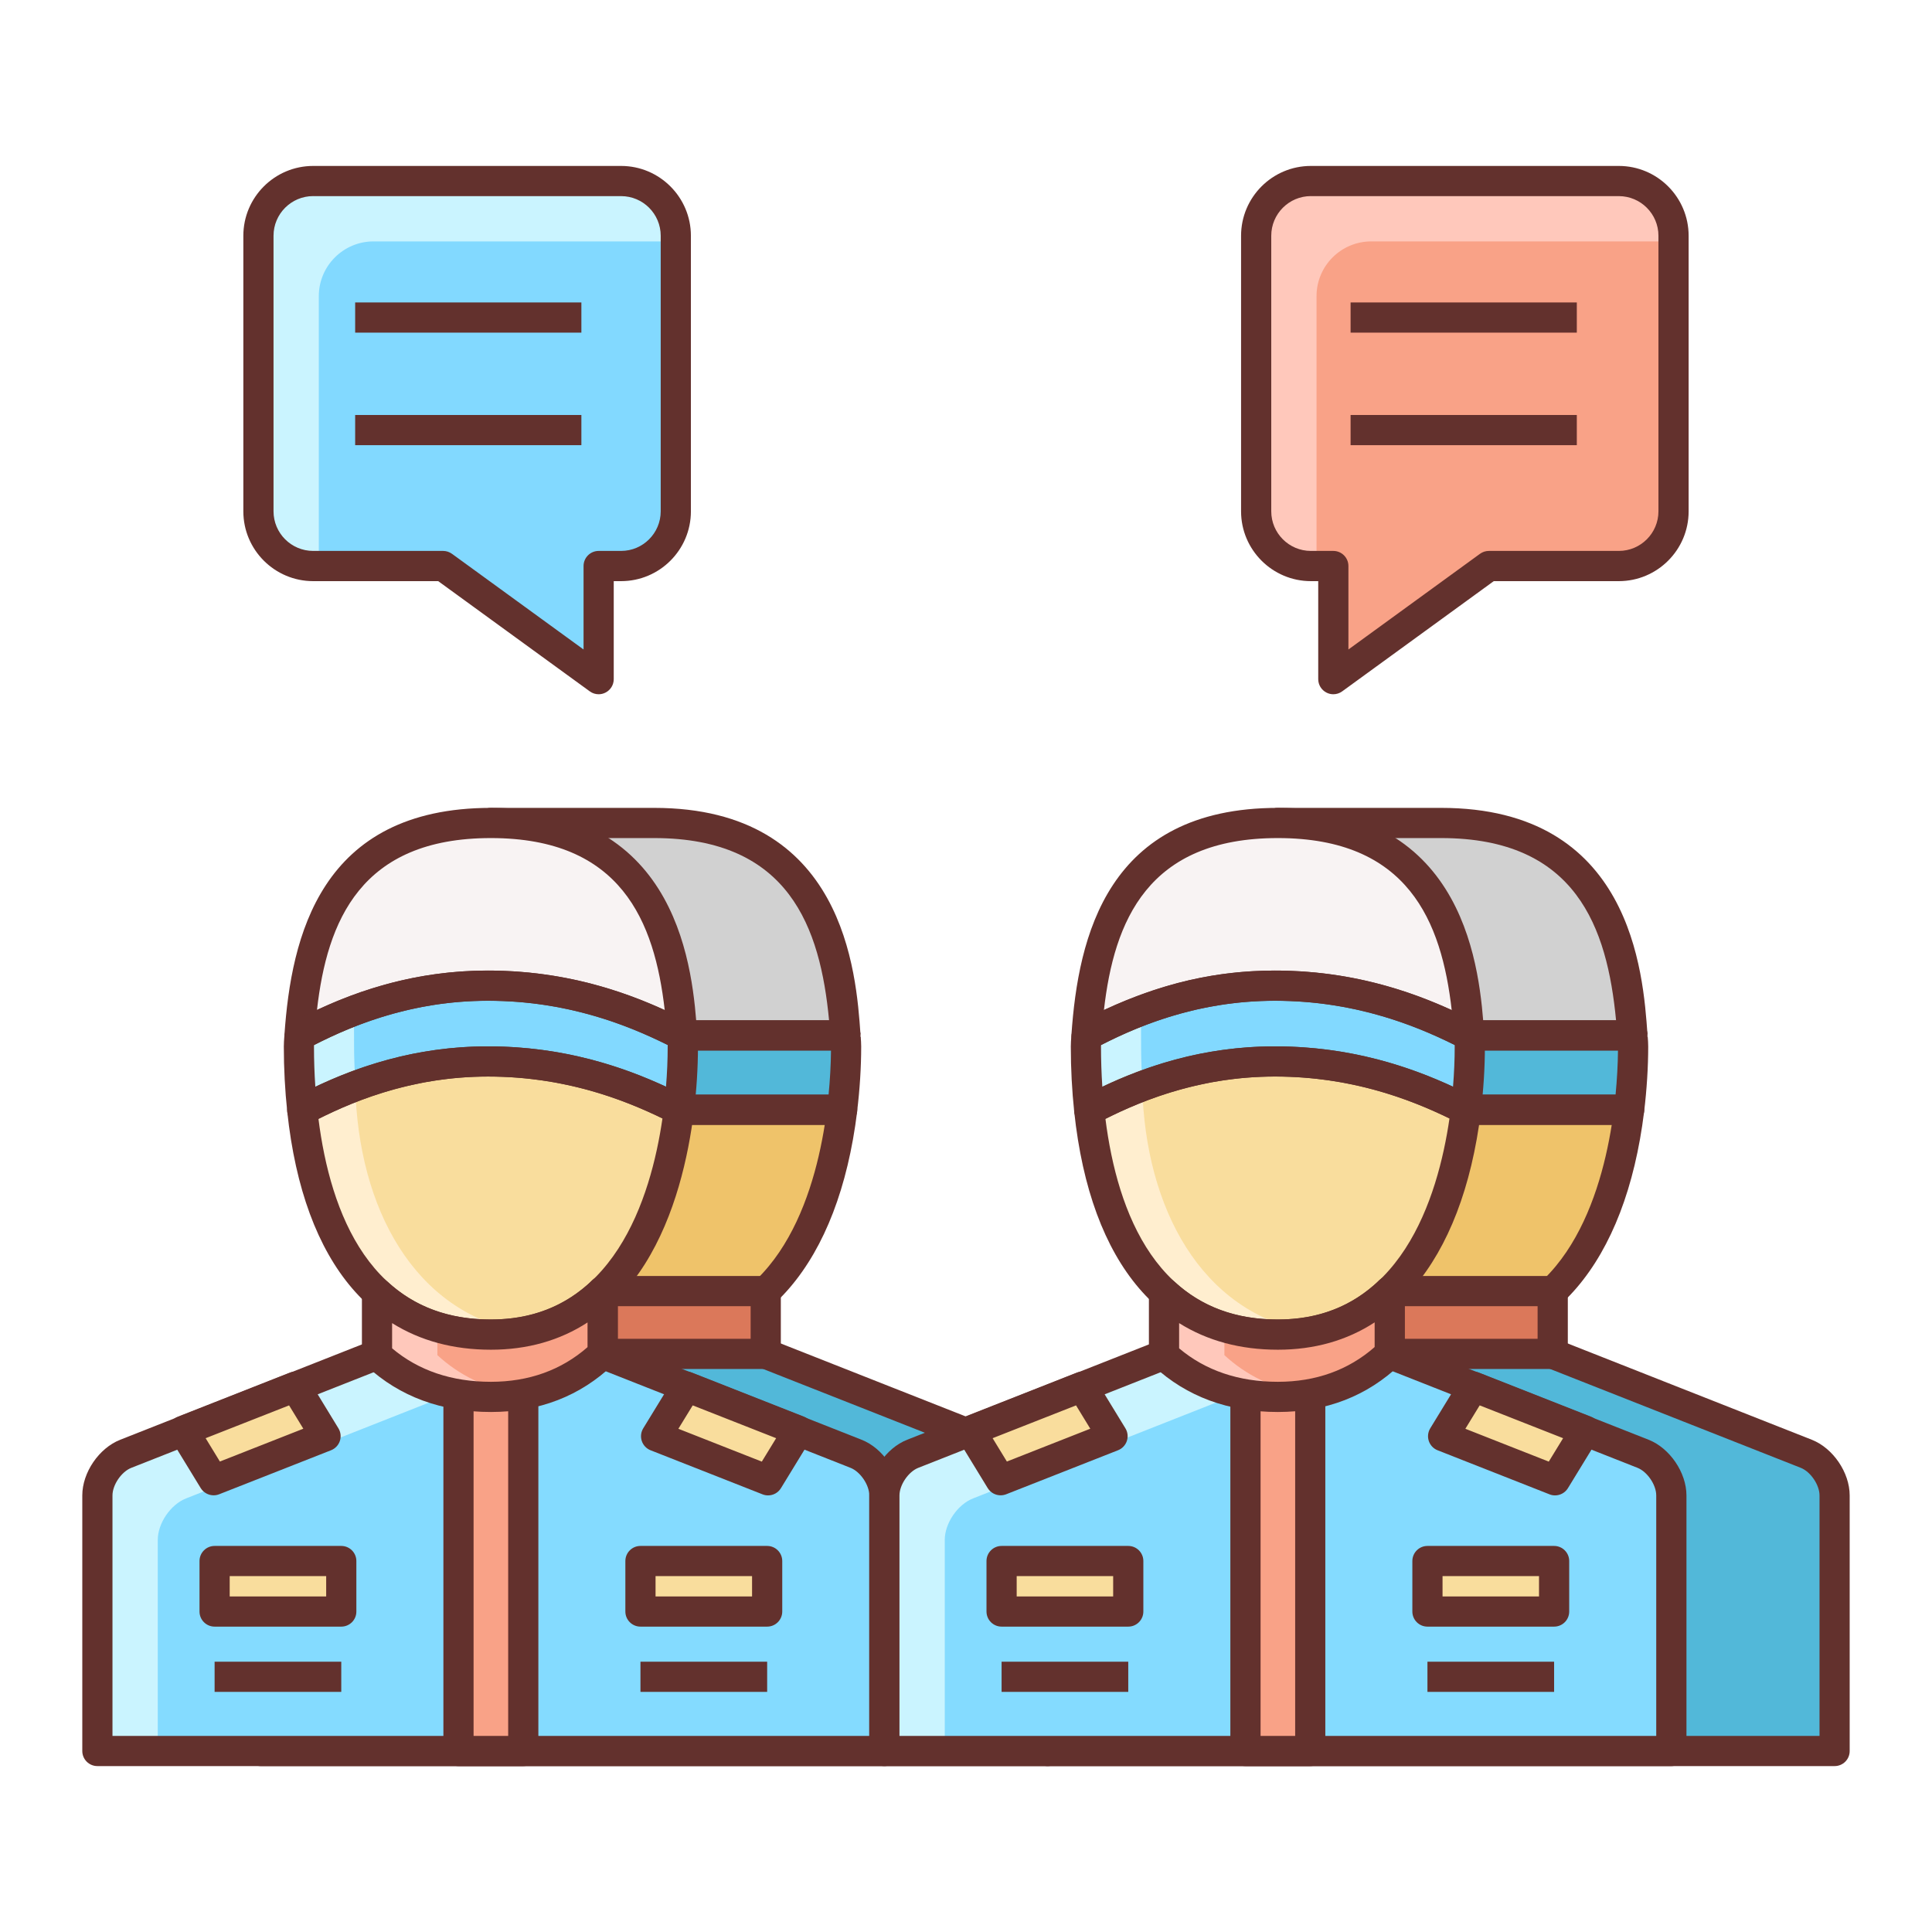
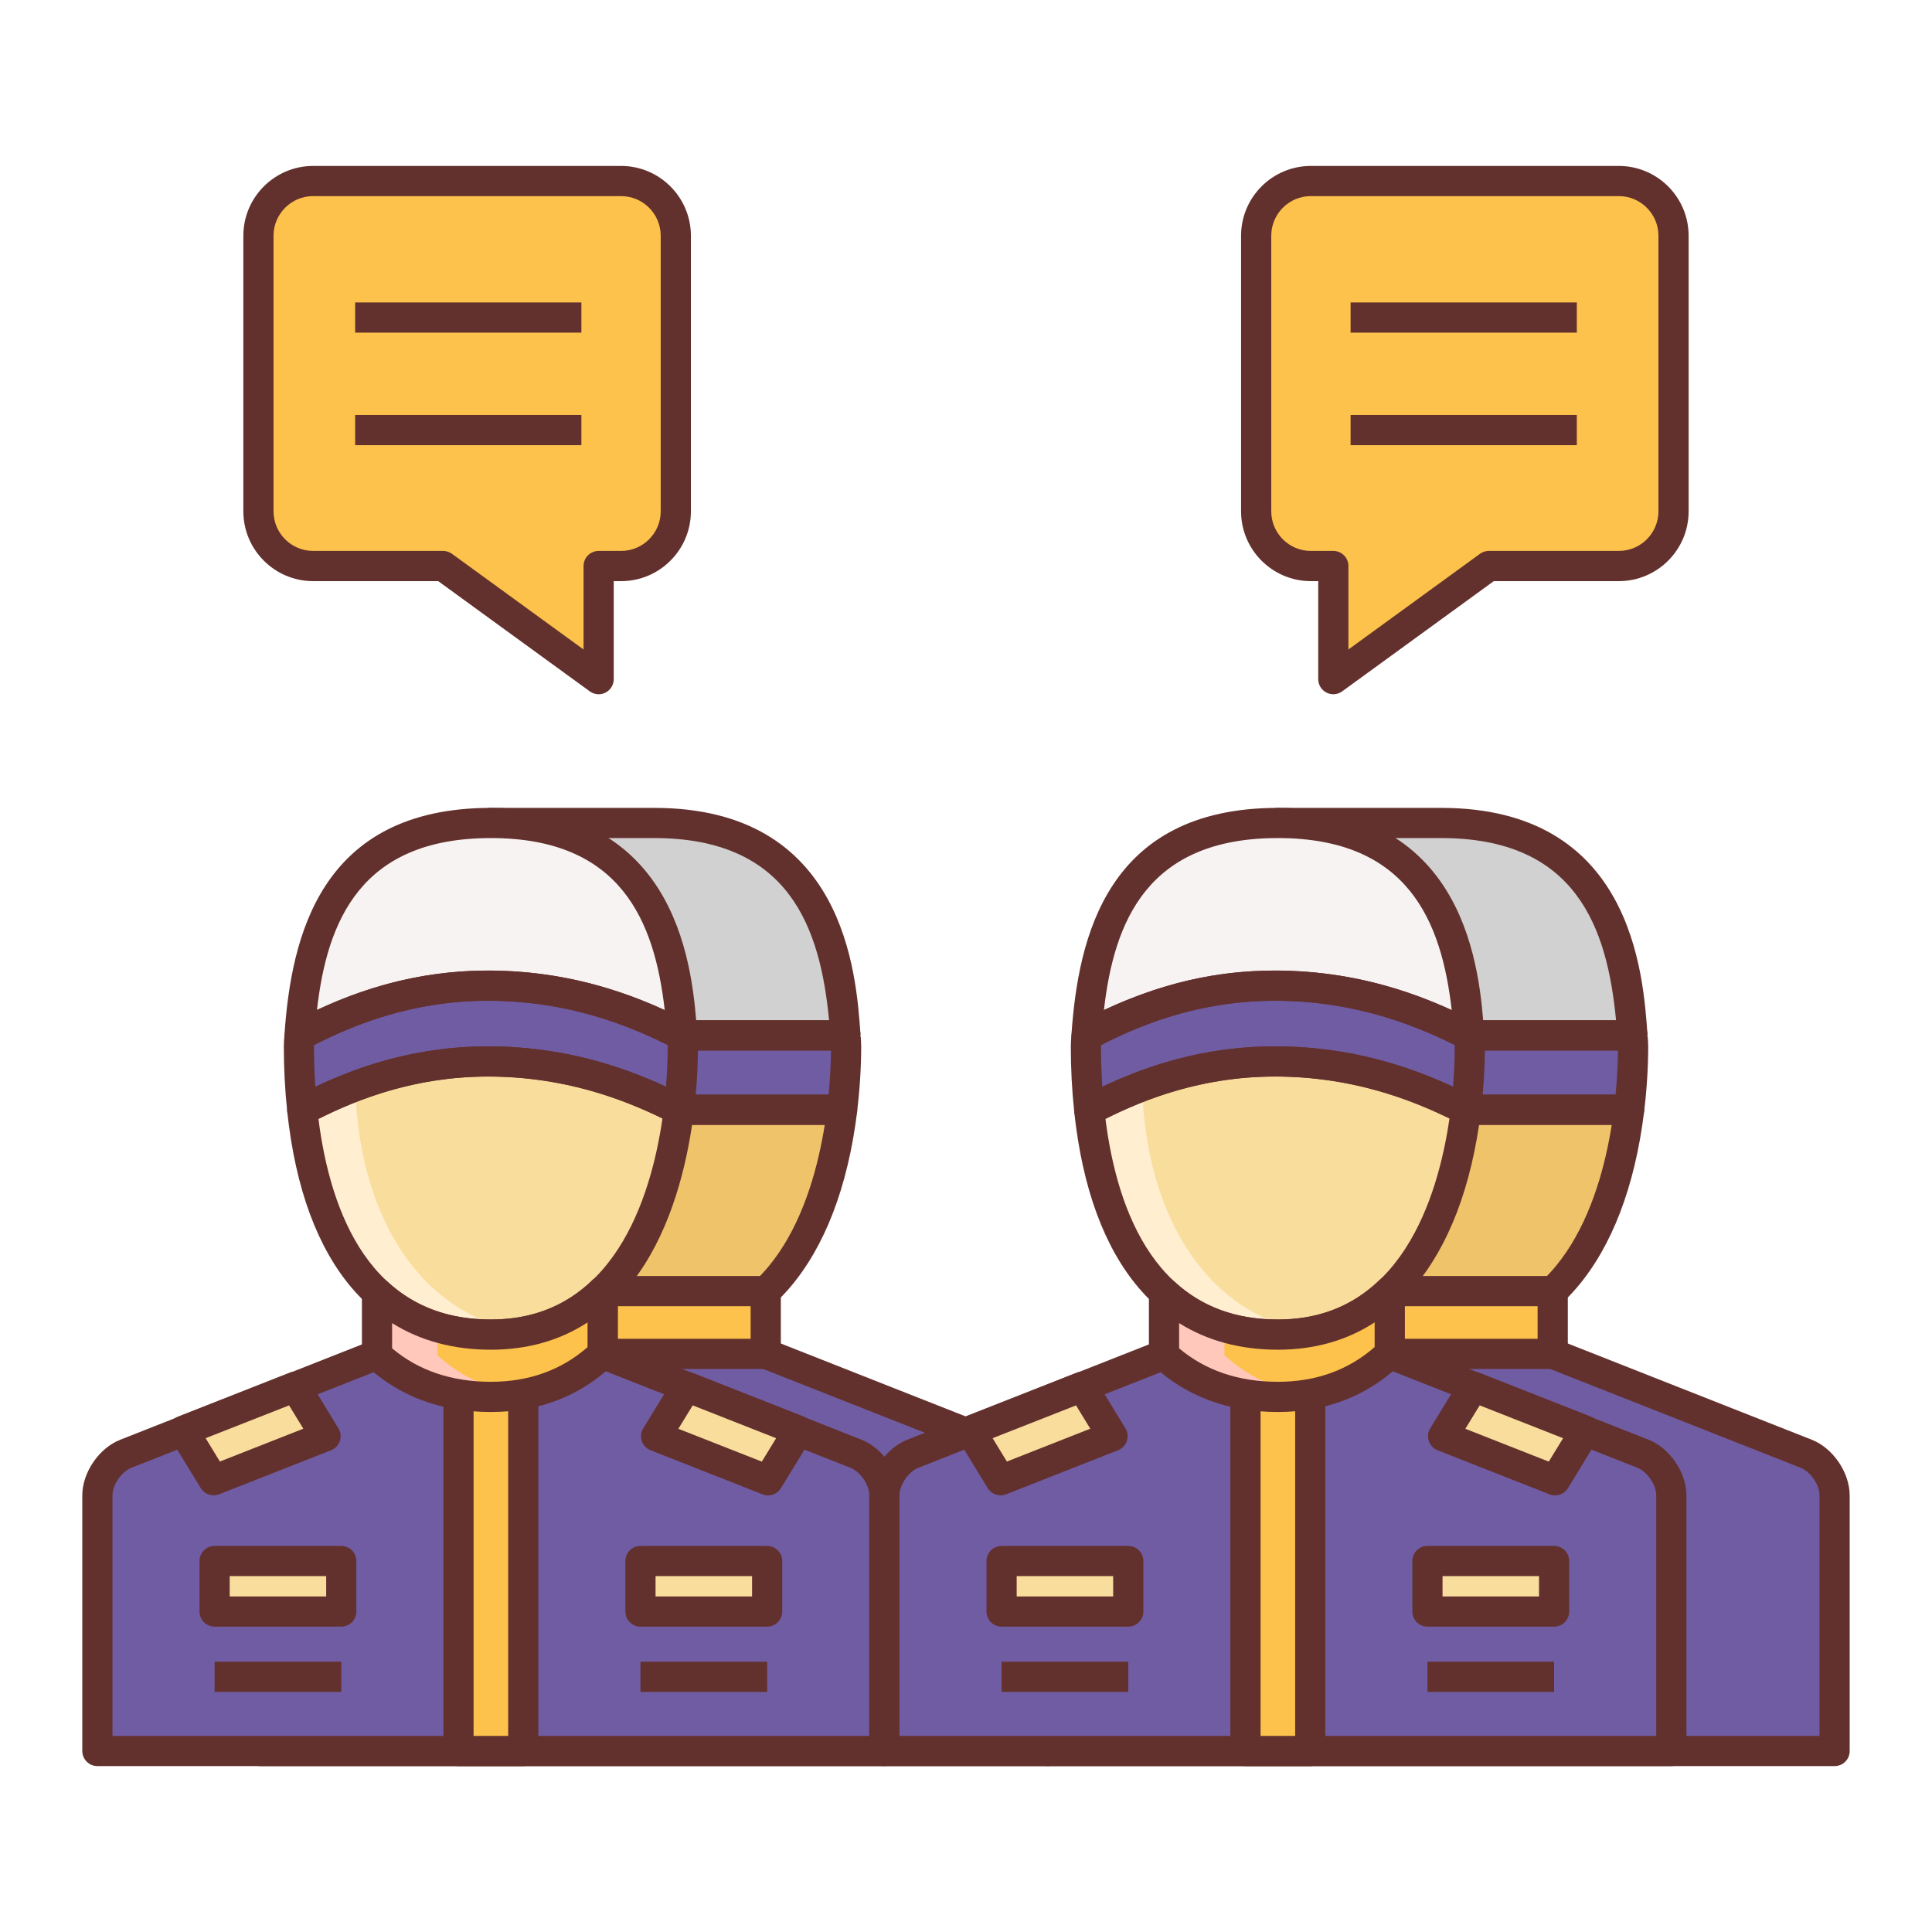
<svg xmlns="http://www.w3.org/2000/svg" viewBox="0 0 64 64" width="64px" height="64px">
-   <path fill="#52b8d9" d="M33.765,48.158l-11.156-4.4c-0.258-0.103-0.599-0.153-0.94-0.153l0,0h-5.439v1.929l-6.655,2.625 c-0.518,0.203-0.939,0.824-0.939,1.38v8.466h7.595h5.439h13.035v-8.466C34.704,48.982,34.282,48.361,33.765,48.158z" />
+   <path fill="#705ca3" d="M33.765,48.158l-11.156-4.4c-0.258-0.103-0.599-0.153-0.94-0.153l0,0h-5.439v1.929l-6.655,2.625 c-0.518,0.203-0.939,0.824-0.939,1.38v8.466h7.595h5.439h13.035v-8.466C34.704,48.982,34.282,48.361,33.765,48.158z" />
  <path fill="#63312d" d="M34.704,58.504H8.635c-0.276,0-0.5-0.224-0.5-0.5v-8.466c0-0.758,0.552-1.569,1.257-1.845l6.338-2.5v-1.588 c0-0.276,0.224-0.5,0.5-0.5h5.439c0.419,0,0.818,0.067,1.124,0.188l11.154,4.4c0.705,0.276,1.257,1.087,1.257,1.845v8.466 C35.204,58.28,34.98,58.504,34.704,58.504z M9.135,57.504h25.069v-7.966c0-0.351-0.296-0.787-0.622-0.915c0,0,0,0-0.001,0 l-11.156-4.4c-0.189-0.076-0.465-0.119-0.756-0.119h-4.939v1.429c0,0.206-0.125,0.39-0.316,0.465l-6.655,2.625 c-0.327,0.128-0.623,0.564-0.623,0.915V57.504z" />
-   <path fill="#84dbff" d="M28.356,48.158l-11.156-4.4c-0.517-0.204-1.362-0.204-1.879,0l-11.155,4.4 c-0.518,0.203-0.94,0.824-0.94,1.38v8.466h26.07v-8.466C29.296,48.982,28.873,48.361,28.356,48.158z" />
-   <path fill="#caf4ff" d="M5.226,51.016c0-0.556,0.423-1.177,0.94-1.38l11.155-4.4c0.232-0.092,1.026-0.398,1.877-0.69L17.2,43.758 c-0.517-0.204-1.362-0.204-1.879,0l-11.155,4.4c-0.518,0.203-0.94,0.824-0.94,1.38v8.466h2V51.016z" />
+   <path fill="#705ca3" d="M28.356,48.158l-11.156-4.4c-0.517-0.204-1.362-0.204-1.879,0l-11.155,4.4 c-0.518,0.203-0.94,0.824-0.94,1.38v8.466h26.07v-8.466C29.296,48.982,28.873,48.361,28.356,48.158z" />
+   <path fill="#705ca3" d="M5.226,51.016c0-0.556,0.423-1.177,0.94-1.38l11.155-4.4c0.232-0.092,1.026-0.398,1.877-0.69L17.2,43.758 c-0.517-0.204-1.362-0.204-1.879,0l-11.155,4.4c-0.518,0.203-0.94,0.824-0.94,1.38v8.466h2V51.016z" />
  <path fill="#63312d" d="M29.296,58.504H3.226c-0.276,0-0.5-0.224-0.5-0.5v-8.466c0-0.758,0.552-1.568,1.258-1.845l11.154-4.4 c0.63-0.248,1.616-0.249,2.246,0l11.156,4.4c0.705,0.277,1.256,1.087,1.256,1.845v8.466 C29.796,58.28,29.572,58.504,29.296,58.504z M3.726,57.504h25.07v-7.966c0-0.351-0.297-0.787-0.623-0.915c0,0,0,0,0,0 l-11.156-4.4c-0.396-0.157-1.116-0.157-1.512,0L4.35,48.624c-0.327,0.128-0.624,0.564-0.624,0.915V57.504z" />
  <polygon fill="#f9dd9d" points="21.734,47.577 25.443,49.037 26.448,47.395 22.739,45.936" />
  <path fill="#efc36a" d="M15.42,36.776c0.123,1.152,0.375,2.412,0.842,3.565v3.869h5.407c4.353,0,5.824-4.178,6.228-7.449H15.419 C15.42,36.767,15.42,36.771,15.42,36.776z" />
  <path fill="#d1d1d1" d="M21.669,27.262h-5.407v2.965c-0.636,1.278-0.841,2.773-0.932,4.072h12.677 C27.796,31.307,26.995,27.262,21.669,27.262z" />
-   <path fill="#52b8d9" d="M28.007,34.299H15.33c0,0.001,0,0.004,0,0.006c-0.009,0.121-0.021,0.239-0.021,0.362 c0,0.603,0.027,1.325,0.109,2.095h12.478c0.095-0.771,0.132-1.491,0.132-2.095C28.028,34.543,28.016,34.422,28.007,34.299z" />
+   <path fill="#705ca3" d="M28.007,34.299H15.33c0,0.001,0,0.004,0,0.006c-0.009,0.121-0.021,0.239-0.021,0.362 c0,0.603,0.027,1.325,0.109,2.095h12.478c0.095-0.771,0.132-1.491,0.132-2.095C28.028,34.543,28.016,34.422,28.007,34.299z" />
  <path fill="#63312d" d="M21.669,44.711h-5.407c-0.276,0-0.5-0.224-0.5-0.5v-3.773c-0.413-1.049-0.695-2.263-0.839-3.608 c-0.001-0.009-0.001-0.018-0.002-0.026c-0.011-0.128,0.028-0.257,0.111-0.358c0.095-0.116,0.237-0.183,0.387-0.183h12.478 c0.143,0,0.28,0.062,0.375,0.169c0.095,0.107,0.139,0.25,0.122,0.392C27.775,41.836,25.324,44.711,21.669,44.711z M16.762,43.711 h4.907c3.944,0,5.233-3.811,5.652-6.449H15.983c0.151,1.077,0.4,2.047,0.742,2.893c0.024,0.06,0.037,0.123,0.037,0.188V43.711z" />
  <path fill="#63312d" d="M28.007,34.799H15.33c-0.139,0-0.271-0.058-0.366-0.159c-0.095-0.101-0.143-0.237-0.133-0.375 c0.078-1.113,0.259-2.741,0.931-4.153v-2.85c0-0.276,0.224-0.5,0.5-0.5h5.407c6.308,0,6.692,5.45,6.836,7.502 c0.01,0.138-0.038,0.274-0.133,0.376S28.146,34.799,28.007,34.799z M15.873,33.799h11.591c-0.292-3.069-1.318-6.037-5.795-6.037 h-4.907v2.465c0,0.077-0.018,0.153-0.052,0.223C16.175,31.524,15.969,32.794,15.873,33.799z" />
  <path fill="#63312d" d="M27.896,37.262H15.419c-0.256,0-0.47-0.193-0.497-0.447c-0.075-0.699-0.112-1.421-0.112-2.148 c0-0.111,0.008-0.218,0.016-0.326c0.021-0.26,0.243-0.542,0.504-0.542h12.677c0.262,0,0.48,0.203,0.499,0.464l-0.499,0.036 l0.505,0.048c0.008,0.106,0.016,0.212,0.016,0.32c0,0.689-0.047,1.434-0.136,2.156C28.362,37.073,28.149,37.262,27.896,37.262z M15.874,36.262h11.574c0.048-0.494,0.075-0.991,0.08-1.463H15.81C15.813,35.292,15.835,35.782,15.874,36.262z" />
  <polygon fill="#f9dd9d" points="10.784,47.575 7.076,49.034 6.074,47.395 9.783,45.936" />
  <path fill="#63312d" d="M25.443,49.537c-0.062,0-0.124-0.011-0.183-0.035l-3.709-1.46c-0.138-0.054-0.244-0.167-0.291-0.307 s-0.029-0.294,0.048-0.42l1.005-1.642c0.126-0.207,0.384-0.292,0.609-0.204l3.709,1.459c0.137,0.054,0.244,0.167,0.291,0.306 c0.047,0.14,0.029,0.294-0.047,0.42l-1.005,1.643C25.777,49.45,25.613,49.537,25.443,49.537z M22.472,47.33l2.764,1.088 l0.475-0.776l-2.764-1.087L22.472,47.33z" />
  <path fill="#63312d" d="M7.076,49.534c-0.17,0-0.333-0.087-0.427-0.239l-1.002-1.64c-0.077-0.126-0.094-0.28-0.047-0.42 s0.154-0.252,0.291-0.306L9.6,45.47c0.225-0.089,0.483-0.003,0.61,0.205l1.001,1.64c0.077,0.126,0.094,0.28,0.047,0.42 c-0.047,0.14-0.154,0.252-0.291,0.306L7.259,49.5C7.2,49.523,7.138,49.534,7.076,49.534z M6.812,47.642l0.472,0.773l2.764-1.087 l-0.472-0.773L6.812,47.642z" />
  <path fill="#f9dd9d" d="M10.013,36.776c0.349,3.269,1.693,7.434,6.249,7.434c4.353,0,5.823-4.178,6.227-7.449 c-1.645-0.836-3.705-1.6-6.322-1.6C13.648,35.162,11.637,35.928,10.013,36.776z" />
  <path fill="#ffeecf" d="M11.769,35.986c-0.63,0.238-1.217,0.508-1.756,0.79c0.349,3.269,1.693,7.434,6.249,7.434 c0.363,0,0.699-0.039,1.024-0.094C13.713,43.478,11.866,40.012,11.769,35.986z" />
-   <path fill="#82d9ff" d="M22.599,34.299c-1.662-0.855-3.761-1.647-6.433-1.647c-2.561,0-4.604,0.786-6.244,1.653 c-0.009,0.121-0.021,0.239-0.021,0.362c0,0.606,0.028,1.334,0.111,2.109c1.624-0.849,3.636-1.614,6.153-1.614 c2.617,0,4.678,0.764,6.322,1.6c0.095-0.771,0.131-1.491,0.131-2.095C22.619,34.543,22.608,34.422,22.599,34.299z" />
-   <path fill="#caf4ff" d="M11.729,34.667c0-0.072-0.003-0.672-0.003-1.182c-0.649,0.247-1.252,0.527-1.805,0.819 c-0.009,0.121-0.021,0.239-0.021,0.362c0,0.606,0.028,1.334,0.111,2.109c0.542-0.283,1.133-0.555,1.767-0.794 C11.749,35.51,11.729,35.058,11.729,34.667z" />
+   <path fill="#705ca3" d="M22.599,34.299c-1.662-0.855-3.761-1.647-6.433-1.647c-2.561,0-4.604,0.786-6.244,1.653 c-0.009,0.121-0.021,0.239-0.021,0.362c0,0.606,0.028,1.334,0.111,2.109c1.624-0.849,3.636-1.614,6.153-1.614 c2.617,0,4.678,0.764,6.322,1.6c0.095-0.771,0.131-1.491,0.131-2.095C22.619,34.543,22.608,34.422,22.599,34.299z" />
+   <path fill="#705ca3" d="M11.729,34.667c0-0.072-0.003-0.672-0.003-1.182c-0.649,0.247-1.252,0.527-1.805,0.819 c-0.009,0.121-0.021,0.239-0.021,0.362c0,0.606,0.028,1.334,0.111,2.109c0.542-0.283,1.133-0.555,1.767-0.794 C11.749,35.51,11.729,35.058,11.729,34.667z" />
  <path fill="#f8f3f3" d="M22.599,34.299c-0.211-2.992-1.013-7.037-6.337-7.037c-5.327,0-6.132,4.048-6.34,7.043 c1.641-0.867,3.684-1.653,6.244-1.653C18.838,32.651,20.937,33.443,22.599,34.299z" />
  <path fill="#63312d" d="M9.922,34.805c-0.095,0-0.19-0.027-0.273-0.081c-0.152-0.099-0.238-0.272-0.226-0.454 c0.224-3.223,1.177-7.508,6.839-7.508c6.307,0,6.691,5.45,6.835,7.502c0.013,0.18-0.073,0.353-0.223,0.453 c-0.152,0.099-0.344,0.109-0.504,0.027c-1.328-0.683-3.416-1.592-6.204-1.592c-2.682,0-4.715,0.911-6.01,1.595 C10.082,34.786,10.002,34.805,9.922,34.805z M16.166,32.151c2.487,0,4.447,0.666,5.854,1.31c-0.337-2.946-1.447-5.699-5.759-5.699 c-4.315,0-5.426,2.75-5.761,5.695C11.874,32.813,13.776,32.151,16.166,32.151z" />
  <path fill="#63312d" d="M16.262,44.711c-3.809,0-6.204-2.799-6.746-7.881c-0.022-0.205,0.083-0.401,0.266-0.497 c1.373-0.717,3.528-1.671,6.385-1.671c2.954,0,5.152,0.944,6.549,1.654c0.188,0.095,0.295,0.298,0.27,0.507 C22.622,39.769,21.265,44.711,16.262,44.711z M10.549,37.063c0.394,3.111,1.721,6.647,5.712,6.647c4.051,0,5.3-4.021,5.684-6.661 c-1.311-0.637-3.252-1.388-5.779-1.388C13.73,35.662,11.833,36.42,10.549,37.063z" />
  <path fill="#63312d" d="M10.013,37.276c-0.081,0-0.162-0.02-0.236-0.059c-0.146-0.078-0.244-0.223-0.261-0.388 c-0.076-0.708-0.114-1.435-0.114-2.163c0-0.111,0.008-0.218,0.016-0.326c0.014-0.171,0.119-0.398,0.271-0.478 c1.39-0.735,3.574-1.711,6.478-1.711c3.005,0,5.241,0.972,6.662,1.703c0.154,0.079,0.256,0.232,0.27,0.405l-0.499,0.04 l0.501-0.005c0.01,0.125,0.02,0.248,0.02,0.374c0,0.694-0.046,1.439-0.135,2.156c-0.02,0.162-0.117,0.304-0.261,0.38 s-0.316,0.077-0.461,0.004c-1.305-0.664-3.357-1.545-6.096-1.545c-2.636,0-4.642,0.889-5.922,1.558 C10.172,37.257,10.092,37.276,10.013,37.276z M10.402,34.619c0,0.016-0.001,0.032-0.001,0.048c0,0.446,0.015,0.893,0.045,1.334 c1.365-0.648,3.288-1.339,5.719-1.339c2.529,0,4.505,0.692,5.897,1.337c0.037-0.451,0.056-0.902,0.056-1.332 c0-0.017,0-0.034,0-0.051c-1.334-0.664-3.334-1.465-5.953-1.465C13.648,33.151,11.703,33.954,10.402,34.619z" />
-   <rect width="2.145" height="12.922" x="15.189" y="45.082" fill="#f9a287" />
+   <rect width="2.145" height="12.922" x="15.189" y="45.082" fill="#FCC24C" />
  <path fill="#63312d" d="M17.334,58.504h-2.146c-0.276,0-0.5-0.224-0.5-0.5V45.082c0-0.276,0.224-0.5,0.5-0.5h2.146 c0.276,0,0.5,0.224,0.5,0.5v12.922C17.834,58.28,17.61,58.504,17.334,58.504z M15.688,57.504h1.146V45.582h-1.146V57.504z" />
-   <path fill="#f9a287" d="M16.262,44.211c-1.643,0-2.861-0.548-3.772-1.392v2.072c0.911,0.842,2.133,1.384,3.772,1.384 c1.593,0,2.798-0.562,3.708-1.434v-2.072C19.06,43.643,17.857,44.211,16.262,44.211z" />
+   <path fill="#FCC24C" d="M16.262,44.211c-1.643,0-2.861-0.548-3.772-1.392v2.072c0.911,0.842,2.133,1.384,3.772,1.384 c1.593,0,2.798-0.562,3.708-1.434v-2.072C19.06,43.643,17.857,44.211,16.262,44.211z" />
  <path fill="#ffc8bb" d="M14.489,44.891v-0.951c-0.787-0.239-1.456-0.617-2-1.121v2.072c0.911,0.842,2.133,1.384,3.772,1.384 c0.343,0,0.66-0.038,0.969-0.088C16.099,46.008,15.197,45.544,14.489,44.891z" />
  <path fill="#63312d" d="M16.262,46.774c-1.639,0-3.022-0.51-4.112-1.517c-0.103-0.095-0.161-0.228-0.161-0.367v-2.072 c0-0.199,0.118-0.379,0.3-0.458c0.181-0.08,0.395-0.044,0.54,0.091c0.914,0.847,2.037,1.259,3.433,1.259 c1.349,0,2.449-0.426,3.362-1.303c0.144-0.139,0.358-0.177,0.542-0.099c0.185,0.079,0.304,0.26,0.304,0.46v2.072 c0,0.136-0.056,0.267-0.154,0.361C19.225,46.246,17.861,46.774,16.262,46.774z M12.989,44.665 c0.874,0.736,1.974,1.109,3.272,1.109c1.258,0,2.336-0.388,3.208-1.153v-0.817c-0.925,0.603-2,0.907-3.208,0.907 c-1.242,0-2.338-0.296-3.272-0.881V44.665z" />
  <rect width="4.197" height="1.673" x="21.216" y="51.711" fill="#f9dd9d" />
  <rect width="4.196" height="1.673" x="7.109" y="51.711" fill="#f9dd9d" />
  <path fill="#63312d" d="M25.413,53.884h-4.197c-0.276,0-0.5-0.224-0.5-0.5v-1.673c0-0.276,0.224-0.5,0.5-0.5h4.197 c0.276,0,0.5,0.224,0.5,0.5v1.673C25.913,53.66,25.689,53.884,25.413,53.884z M21.716,52.884h3.197v-0.673h-3.197V52.884z" />
  <path fill="#63312d" d="M11.306,53.884H7.109c-0.276,0-0.5-0.224-0.5-0.5v-1.673c0-0.276,0.224-0.5,0.5-0.5h4.196 c0.276,0,0.5,0.224,0.5,0.5v1.673C11.806,53.66,11.582,53.884,11.306,53.884z M7.609,52.884h3.196v-0.673H7.609V52.884z" />
  <rect width="4.197" height="1" x="21.216" y="55.046" fill="#63312d" />
  <rect width="4.196" height="1" x="7.109" y="55.046" fill="#63312d" />
-   <rect width="5.396" height="2.081" x="19.97" y="42.769" fill="#db785a" />
+   <rect width="5.396" height="2.081" x="19.97" y="42.769" fill="#FCC24C" />
  <path fill="#63312d" d="M25.365,45.35H19.97c-0.276,0-0.5-0.224-0.5-0.5v-2.081c0-0.276,0.224-0.5,0.5-0.5h5.396 c0.276,0,0.5,0.224,0.5,0.5v2.081C25.865,45.126,25.642,45.35,25.365,45.35z M20.47,44.35h4.396v-1.081H20.47V44.35z" />
-   <path fill="#52b8d9" d="M59.835,48.158l-11.156-4.4c-0.259-0.103-0.599-0.153-0.939-0.153l0,0H42.3v1.929l-6.656,2.625 c-0.517,0.203-0.939,0.824-0.939,1.38v8.466H42.3h5.439h13.035v-8.466C60.774,48.982,60.352,48.361,59.835,48.158z" />
+   <path fill="#705ca3" d="M59.835,48.158l-11.156-4.4c-0.259-0.103-0.599-0.153-0.939-0.153l0,0H42.3v1.929l-6.656,2.625 c-0.517,0.203-0.939,0.824-0.939,1.38v8.466H42.3h5.439h13.035v-8.466C60.774,48.982,60.352,48.361,59.835,48.158z" />
  <path fill="#63312d" d="M60.774,58.504h-26.07c-0.276,0-0.5-0.224-0.5-0.5v-8.466c0-0.758,0.552-1.568,1.256-1.845l6.339-2.5v-1.588 c0-0.276,0.224-0.5,0.5-0.5h5.439c0.418,0,0.817,0.067,1.124,0.188l11.155,4.4c0.705,0.277,1.256,1.087,1.256,1.845v8.466 C61.274,58.28,61.051,58.504,60.774,58.504z M35.204,57.504h25.07v-7.966c0-0.351-0.297-0.787-0.623-0.915c0,0,0,0,0,0 l-11.156-4.4c-0.19-0.076-0.465-0.119-0.756-0.119H42.8v1.429c0,0.206-0.125,0.39-0.316,0.465l-6.656,2.625 c-0.326,0.128-0.623,0.564-0.623,0.915V57.504z" />
-   <path fill="#84dbff" d="M54.427,48.158l-11.157-4.4c-0.516-0.204-1.361-0.204-1.878,0l-11.156,4.4 c-0.517,0.203-0.939,0.824-0.939,1.38v8.466h26.069v-8.466C55.365,48.982,54.942,48.361,54.427,48.158z" />
-   <path fill="#caf4ff" d="M31.296,51.016c0-0.556,0.423-1.177,0.94-1.38l11.156-4.4c0.231-0.092,1.025-0.398,1.876-0.69l-1.998-0.788 c-0.516-0.204-1.361-0.204-1.878,0l-11.156,4.4c-0.517,0.203-0.939,0.824-0.939,1.38v8.466h2V51.016z" />
+   <path fill="#705ca3" d="M54.427,48.158l-11.157-4.4c-0.516-0.204-1.361-0.204-1.878,0l-11.156,4.4 c-0.517,0.203-0.939,0.824-0.939,1.38v8.466h26.069v-8.466C55.365,48.982,54.942,48.361,54.427,48.158z" />
+   <path fill="#705ca3" d="M31.296,51.016c0-0.556,0.423-1.177,0.94-1.38l11.156-4.4c0.231-0.092,1.025-0.398,1.876-0.69l-1.998-0.788 c-0.516-0.204-1.361-0.204-1.878,0l-11.156,4.4c-0.517,0.203-0.939,0.824-0.939,1.38v8.466h2V51.016z" />
  <path fill="#63312d" d="M55.365,58.504H29.296c-0.276,0-0.5-0.224-0.5-0.5v-8.466c0-0.758,0.552-1.568,1.256-1.845l11.156-4.4 c0.63-0.249,1.616-0.249,2.246,0l11.157,4.4c0.704,0.277,1.255,1.088,1.255,1.845v8.466 C55.865,58.28,55.642,58.504,55.365,58.504z M29.796,57.504h25.069v-7.966c0-0.351-0.296-0.787-0.622-0.915h0l-11.157-4.4 c-0.395-0.157-1.115-0.157-1.511,0l-11.156,4.401c-0.326,0.128-0.623,0.564-0.623,0.915V57.504z" />
  <polygon fill="#f9dd9d" points="47.805,47.577 51.513,49.037 52.518,47.395 48.809,45.936" />
  <path fill="#efc36a" d="M41.49,36.776c0.123,1.152,0.374,2.412,0.841,3.565v3.869h5.408c4.353,0,5.824-4.178,6.228-7.449H41.489 C41.489,36.767,41.489,36.771,41.49,36.776z" />
  <path fill="#d1d1d1" d="M47.739,27.262h-5.408v2.965c-0.636,1.278-0.84,2.773-0.931,4.072h12.677 C53.865,31.307,53.065,27.262,47.739,27.262z" />
-   <path fill="#52b8d9" d="M54.077,34.299H41.4c0,0.001-0.001,0.004-0.001,0.006c-0.008,0.121-0.019,0.239-0.019,0.362 c0,0.603,0.027,1.325,0.109,2.095h12.478c0.094-0.771,0.132-1.491,0.132-2.095C54.099,34.543,54.086,34.422,54.077,34.299z" />
+   <path fill="#705ca3" d="M54.077,34.299H41.4c0,0.001-0.001,0.004-0.001,0.006c-0.008,0.121-0.019,0.239-0.019,0.362 c0,0.603,0.027,1.325,0.109,2.095h12.478c0.094-0.771,0.132-1.491,0.132-2.095C54.099,34.543,54.086,34.422,54.077,34.299z" />
  <path fill="#63312d" d="M47.739,44.711h-5.408c-0.276,0-0.5-0.224-0.5-0.5v-3.773c-0.412-1.047-0.694-2.261-0.838-3.608l0,0 c-0.002-0.024-0.004-0.048-0.004-0.068c0-0.276,0.224-0.5,0.5-0.5h12.478c0.143,0,0.28,0.062,0.375,0.169 c0.095,0.107,0.139,0.25,0.122,0.392C53.845,41.836,51.395,44.711,47.739,44.711z M42.831,43.711h4.908 c3.944,0,5.233-3.811,5.652-6.449H42.054c0.151,1.078,0.399,2.049,0.741,2.893c0.024,0.06,0.037,0.123,0.037,0.188V43.711z" />
  <path fill="#63312d" d="M54.077,34.799H41.4c-0.139,0-0.271-0.058-0.366-0.159c-0.095-0.101-0.143-0.237-0.133-0.375 c0.078-1.114,0.259-2.743,0.93-4.153v-2.85c0-0.276,0.224-0.5,0.5-0.5h5.408c6.305,0,6.691,5.45,6.836,7.502 c0.01,0.138-0.038,0.274-0.133,0.376C54.349,34.741,54.216,34.799,54.077,34.799z M41.943,33.799h11.591 c-0.293-3.069-1.319-6.037-5.795-6.037h-4.908v2.465c0,0.077-0.018,0.153-0.052,0.223C42.245,31.523,42.039,32.793,41.943,33.799z" />
  <path fill="#63312d" d="M53.967,37.262H41.489c-0.256,0-0.47-0.193-0.497-0.447c-0.075-0.699-0.112-1.421-0.112-2.148 c0-0.104,0.007-0.205,0.015-0.307c0.001-0.025,0.012-0.146,0.018-0.17c0.051-0.228,0.254-0.392,0.488-0.392h12.677 c0.262,0,0.48,0.203,0.499,0.464l-0.499,0.036l0.505,0.048c0.008,0.106,0.016,0.212,0.016,0.32c0,0.681-0.047,1.427-0.135,2.155 C54.433,37.073,54.22,37.262,53.967,37.262z M41.944,36.262h11.574c0.048-0.498,0.075-0.995,0.08-1.463H41.88 C41.884,35.292,41.905,35.782,41.944,36.262z" />
  <polygon fill="#f9dd9d" points="36.854,47.575 33.146,49.034 32.145,47.395 35.853,45.936" />
  <path fill="#63312d" d="M51.513,49.537c-0.062,0-0.124-0.011-0.183-0.035l-3.708-1.46c-0.138-0.054-0.244-0.167-0.291-0.307 c-0.047-0.14-0.029-0.293,0.047-0.419l1.004-1.642c0.127-0.208,0.384-0.292,0.61-0.205l3.709,1.459 c0.137,0.054,0.244,0.167,0.291,0.306c0.047,0.14,0.029,0.294-0.047,0.42l-1.005,1.643C51.846,49.45,51.683,49.537,51.513,49.537z M48.542,47.33l2.763,1.088l0.475-0.776l-2.764-1.087L48.542,47.33z" />
  <path fill="#63312d" d="M33.146,49.534c-0.17,0-0.333-0.087-0.427-0.239l-1.002-1.64c-0.077-0.126-0.094-0.28-0.047-0.42 s0.154-0.252,0.291-0.306l3.708-1.459c0.223-0.089,0.483-0.003,0.61,0.205l1.002,1.64c0.077,0.126,0.094,0.28,0.047,0.42 s-0.154,0.252-0.291,0.306L33.33,49.5C33.27,49.523,33.208,49.534,33.146,49.534z M32.882,47.642l0.472,0.773l2.763-1.087 l-0.472-0.773L32.882,47.642z" />
  <path fill="#f9dd9d" d="M36.082,36.776c0.349,3.269,1.693,7.434,6.249,7.434c4.353,0,5.824-4.178,6.228-7.449 c-1.645-0.836-3.706-1.6-6.323-1.6C39.719,35.162,37.706,35.928,36.082,36.776z" />
  <path fill="#ffeecf" d="M37.838,35.986c-0.629,0.238-1.216,0.508-1.756,0.79c0.349,3.269,1.693,7.434,6.249,7.434 c0.363,0,0.7-0.039,1.024-0.094C39.783,43.478,37.936,40.012,37.838,35.986z" />
-   <path fill="#82d9ff" d="M48.669,34.299c-1.663-0.855-3.762-1.647-6.433-1.647c-2.561,0-4.604,0.786-6.243,1.653 c-0.009,0.121-0.021,0.239-0.021,0.362c0,0.606,0.027,1.334,0.11,2.109c1.624-0.849,3.637-1.614,6.153-1.614 c2.617,0,4.679,0.764,6.323,1.6c0.095-0.771,0.131-1.491,0.131-2.095C48.689,34.543,48.678,34.422,48.669,34.299z" />
-   <path fill="#caf4ff" d="M37.8,34.667c0-0.072-0.003-0.672-0.004-1.182c-0.648,0.247-1.251,0.527-1.804,0.819 c-0.009,0.121-0.021,0.239-0.021,0.362c0,0.606,0.027,1.334,0.11,2.109c0.543-0.283,1.133-0.555,1.767-0.794 C37.818,35.51,37.8,35.058,37.8,34.667z" />
+   <path fill="#705ca3" d="M48.669,34.299c-1.663-0.855-3.762-1.647-6.433-1.647c-2.561,0-4.604,0.786-6.243,1.653 c-0.009,0.121-0.021,0.239-0.021,0.362c0,0.606,0.027,1.334,0.11,2.109c1.624-0.849,3.637-1.614,6.153-1.614 c2.617,0,4.679,0.764,6.323,1.6c0.095-0.771,0.131-1.491,0.131-2.095C48.689,34.543,48.678,34.422,48.669,34.299z" />
+   <path fill="#705ca3" d="M37.8,34.667c0-0.072-0.003-0.672-0.004-1.182c-0.648,0.247-1.251,0.527-1.804,0.819 c-0.009,0.121-0.021,0.239-0.021,0.362c0,0.606,0.027,1.334,0.11,2.109c0.543-0.283,1.133-0.555,1.767-0.794 C37.818,35.51,37.8,35.058,37.8,34.667z" />
  <path fill="#f8f3f3" d="M48.669,34.299c-0.211-2.992-1.013-7.037-6.338-7.037c-5.326,0-6.131,4.048-6.339,7.043 c1.64-0.867,3.683-1.653,6.243-1.653C44.907,32.651,47.006,33.443,48.669,34.299z" />
  <path fill="#63312d" d="M35.992,34.805c-0.095,0-0.19-0.027-0.272-0.081c-0.152-0.099-0.239-0.272-0.227-0.454 c0.224-3.223,1.176-7.508,6.838-7.508c6.308,0,6.692,5.45,6.836,7.502c0.013,0.18-0.072,0.353-0.223,0.453 c-0.152,0.099-0.344,0.109-0.504,0.027c-1.329-0.684-3.417-1.592-6.205-1.592c-2.683,0-4.714,0.911-6.009,1.595 C36.153,34.786,36.072,34.805,35.992,34.805z M42.235,32.151c2.487,0,4.448,0.666,5.855,1.31c-0.337-2.945-1.447-5.699-5.76-5.699 c-4.315,0-5.425,2.751-5.761,5.697C38.477,32.569,40.297,32.151,42.235,32.151z" />
  <path fill="#63312d" d="M42.331,44.711c-3.809,0-6.204-2.799-6.746-7.881c-0.022-0.205,0.083-0.401,0.266-0.497 c1.373-0.717,3.528-1.671,6.385-1.671c2.955,0,5.153,0.944,6.55,1.654c0.188,0.095,0.295,0.298,0.27,0.507 C48.437,41.836,45.986,44.711,42.331,44.711z M36.619,37.063c0.394,3.111,1.721,6.647,5.712,6.647 c4.051,0,5.301-4.021,5.685-6.661c-1.311-0.637-3.253-1.388-5.78-1.388C39.8,35.662,37.902,36.42,36.619,37.063z" />
  <path fill="#63312d" d="M36.082,37.276c-0.081,0-0.162-0.02-0.236-0.059c-0.146-0.078-0.244-0.223-0.261-0.388 c-0.075-0.702-0.113-1.429-0.113-2.163c0-0.111,0.008-0.218,0.016-0.326c0.014-0.171,0.119-0.398,0.271-0.478 c2.208-1.167,4.266-1.711,6.477-1.711c3.004,0,5.241,0.972,6.662,1.703c0.155,0.08,0.258,0.235,0.27,0.409l-0.499,0.036 l0.504,0.037c0.008,0.11,0.016,0.22,0.016,0.331c0,0.694-0.046,1.439-0.135,2.156c-0.02,0.162-0.117,0.304-0.261,0.38 c-0.145,0.077-0.317,0.077-0.461,0.004c-1.305-0.664-3.357-1.545-6.097-1.545c-2.636,0-4.642,0.889-5.922,1.558 C36.241,37.257,36.162,37.276,36.082,37.276z M36.473,34.619c0,0.016-0.001,0.032-0.001,0.048c0,0.449,0.015,0.895,0.044,1.333 c1.365-0.648,3.289-1.338,5.719-1.338c2.53,0,4.506,0.692,5.898,1.337c0.037-0.451,0.056-0.902,0.056-1.332 c0-0.017,0-0.034-0.001-0.051c-1.334-0.664-3.335-1.465-5.953-1.465C39.717,33.151,37.772,33.954,36.473,34.619z" />
-   <rect width="2.145" height="12.922" x="41.258" y="45.082" fill="#f9a287" />
+   <rect width="2.145" height="12.922" x="41.258" y="45.082" fill="#FCC24C" />
  <path fill="#63312d" d="M43.403,58.504h-2.146c-0.276,0-0.5-0.224-0.5-0.5V45.082c0-0.276,0.224-0.5,0.5-0.5h2.146 c0.276,0,0.5,0.224,0.5,0.5v12.922C43.903,58.28,43.68,58.504,43.403,58.504z M41.758,57.504h1.146V45.582h-1.146V57.504z" />
-   <path fill="#f9a287" d="M42.331,44.211c-1.643,0-2.86-0.548-3.771-1.392v2.072c0.911,0.842,2.132,1.384,3.771,1.384 c1.593,0,2.798-0.562,3.708-1.434v-2.072C45.129,43.643,43.927,44.211,42.331,44.211z" />
+   <path fill="#FCC24C" d="M42.331,44.211c-1.643,0-2.86-0.548-3.771-1.392v2.072c0.911,0.842,2.132,1.384,3.771,1.384 c1.593,0,2.798-0.562,3.708-1.434v-2.072C45.129,43.643,43.927,44.211,42.331,44.211z" />
  <path fill="#ffc8bb" d="M40.56,44.891v-0.951c-0.787-0.239-1.457-0.617-2-1.121v2.072c0.911,0.842,2.132,1.384,3.771,1.384 c0.344,0,0.66-0.038,0.969-0.088C42.168,46.008,41.267,45.544,40.56,44.891z" />
  <path fill="#63312d" d="M42.331,46.774c-1.639,0-3.021-0.51-4.111-1.517c-0.103-0.095-0.161-0.228-0.161-0.367v-2.072 c0-0.199,0.118-0.379,0.3-0.458c0.182-0.08,0.394-0.044,0.54,0.091c0.914,0.847,2.037,1.259,3.432,1.259 c1.349,0,2.449-0.426,3.362-1.303c0.144-0.139,0.359-0.177,0.542-0.099c0.185,0.079,0.304,0.26,0.304,0.46v2.072 c0,0.136-0.056,0.267-0.154,0.361C45.294,46.246,43.931,46.774,42.331,46.774z M39.06,44.665c0.874,0.736,1.974,1.109,3.271,1.109 c1.258,0,2.336-0.388,3.208-1.153v-0.817c-0.925,0.603-2,0.907-3.208,0.907c-1.242,0-2.338-0.296-3.271-0.881V44.665z" />
  <rect width="4.196" height="1.673" x="47.286" y="51.711" fill="#f9dd9d" />
  <rect width="4.196" height="1.673" x="33.179" y="51.711" fill="#f9dd9d" />
  <path fill="#63312d" d="M51.482,53.884h-4.196c-0.276,0-0.5-0.224-0.5-0.5v-1.673c0-0.276,0.224-0.5,0.5-0.5h4.196 c0.276,0,0.5,0.224,0.5,0.5v1.673C51.982,53.66,51.759,53.884,51.482,53.884z M47.786,52.884h3.196v-0.673h-3.196V52.884z" />
  <path fill="#63312d" d="M37.375,53.884h-4.196c-0.276,0-0.5-0.224-0.5-0.5v-1.673c0-0.276,0.224-0.5,0.5-0.5h4.196 c0.276,0,0.5,0.224,0.5,0.5v1.673C37.875,53.66,37.651,53.884,37.375,53.884z M33.679,52.884h3.196v-0.673h-3.196V52.884z" />
  <rect width="4.196" height="1" x="47.286" y="55.046" fill="#63312d" />
  <rect width="4.196" height="1" x="33.179" y="55.046" fill="#63312d" />
-   <rect width="5.396" height="2.081" x="46.039" y="42.769" fill="#db785a" />
+   <rect width="5.396" height="2.081" x="46.039" y="42.769" fill="#FCC24C" />
  <path fill="#63312d" d="M51.436,45.35h-5.396c-0.276,0-0.5-0.224-0.5-0.5v-2.081c0-0.276,0.224-0.5,0.5-0.5h5.396 c0.276,0,0.5,0.224,0.5,0.5v2.081C51.936,45.126,51.712,45.35,51.436,45.35z M46.539,44.35h4.396v-1.081h-4.396V44.35z" />
-   <path fill="#f9a287" d="M53.626,5.996H43.424c-1.001,0-1.812,0.812-1.812,1.813v9.129c0,1.001,0.811,1.812,1.812,1.812h0.744v3.747 l5.152-3.747h4.306c1,0,1.812-0.811,1.812-1.812V7.81C55.438,6.809,54.626,5.996,53.626,5.996z" />
-   <path fill="#ffc8bb" d="M43.424,18.751h0.188V9.81c0-1.001,0.811-1.813,1.812-1.813h10.015V7.81c0-1.001-0.812-1.813-1.812-1.813 H43.424c-1.001,0-1.812,0.812-1.812,1.813v9.129C41.612,17.94,42.423,18.751,43.424,18.751z" />
+   <path fill="#FCC24C" d="M53.626,5.996H43.424c-1.001,0-1.812,0.812-1.812,1.813v9.129c0,1.001,0.811,1.812,1.812,1.812h0.744v3.747 l5.152-3.747h4.306c1,0,1.812-0.811,1.812-1.812V7.81C55.438,6.809,54.626,5.996,53.626,5.996z" />
+   <path fill="#FCC24C" d="M43.424,18.751h0.188V9.81c0-1.001,0.811-1.813,1.812-1.813h10.015V7.81c0-1.001-0.812-1.813-1.812-1.813 H43.424c-1.001,0-1.812,0.812-1.812,1.813v9.129C41.612,17.94,42.423,18.751,43.424,18.751z" />
  <rect width="7.494" height="1" x="44.74" y="10.019" fill="#63312d" />
  <rect width="7.494" height="1" x="44.74" y="13.747" fill="#63312d" />
  <path fill="#63312d" d="M44.168,22.998c-0.078,0-0.155-0.018-0.227-0.055c-0.167-0.085-0.273-0.257-0.273-0.445v-3.247h-0.244 c-1.274,0-2.312-1.038-2.312-2.312V7.81c0-1.276,1.037-2.313,2.312-2.313h10.202c1.275,0,2.312,1.038,2.312,2.313v9.129 c0,1.275-1.038,2.312-2.312,2.312h-4.143l-5.021,3.651C44.375,22.966,44.271,22.998,44.168,22.998z M43.424,6.496 c-0.723,0-1.312,0.589-1.312,1.313v9.129c0,0.724,0.588,1.312,1.312,1.312h0.744c0.276,0,0.5,0.224,0.5,0.5v2.765l4.358-3.169 c0.085-0.062,0.188-0.096,0.294-0.096h4.306c0.724,0,1.312-0.589,1.312-1.312V7.81c0-0.724-0.589-1.313-1.312-1.313H43.424z" />
-   <path fill="#82d9ff" d="M10.374,5.996h10.201c1.002,0,1.812,0.812,1.812,1.813v9.129c0,1.001-0.81,1.812-1.812,1.812h-0.744v3.747 l-5.152-3.747h-4.305c-1,0-1.813-0.811-1.813-1.812V7.81C8.561,6.809,9.374,5.996,10.374,5.996z" />
-   <path fill="#caf4ff" d="M10.561,9.81c0-1.001,0.813-1.813,1.813-1.813h10.013V7.81c0-1.001-0.81-1.813-1.812-1.813H10.374 c-1,0-1.813,0.812-1.813,1.813v9.129c0,1.001,0.813,1.812,1.813,1.812h0.187V9.81z" />
+   <path fill="#FCC24C" d="M10.374,5.996h10.201c1.002,0,1.812,0.812,1.812,1.813v9.129c0,1.001-0.81,1.812-1.812,1.812h-0.744v3.747 l-5.152-3.747h-4.305c-1,0-1.813-0.811-1.813-1.812V7.81C8.561,6.809,9.374,5.996,10.374,5.996z" />
+   <path fill="#FCC24C" d="M10.561,9.81c0-1.001,0.813-1.813,1.813-1.813h10.013V7.81c0-1.001-0.81-1.813-1.812-1.813H10.374 c-1,0-1.813,0.812-1.813,1.813v9.129c0,1.001,0.813,1.812,1.813,1.812h0.187V9.81z" />
  <rect width="7.494" height="1" x="11.765" y="10.019" fill="#63312d" />
  <rect width="7.494" height="1" x="11.765" y="13.747" fill="#63312d" />
  <path fill="#63312d" d="M19.831,22.998c-0.104,0-0.207-0.032-0.294-0.096l-5.021-3.651h-4.142c-1.276,0-2.313-1.038-2.313-2.312V7.81 c0-1.276,1.038-2.313,2.313-2.313h10.201c1.274,0,2.312,1.038,2.312,2.313v9.129c0,1.275-1.037,2.312-2.312,2.312h-0.244v3.247 c0,0.188-0.105,0.36-0.273,0.445C19.986,22.98,19.909,22.998,19.831,22.998z M10.374,6.496c-0.724,0-1.313,0.589-1.313,1.313 v9.129c0,0.724,0.589,1.312,1.313,1.312h4.305c0.105,0,0.208,0.034,0.294,0.096l4.358,3.169v-2.765c0-0.276,0.224-0.5,0.5-0.5 h0.744c0.723,0,1.312-0.589,1.312-1.312V7.81c0-0.724-0.588-1.313-1.312-1.313H10.374z" />
</svg>
